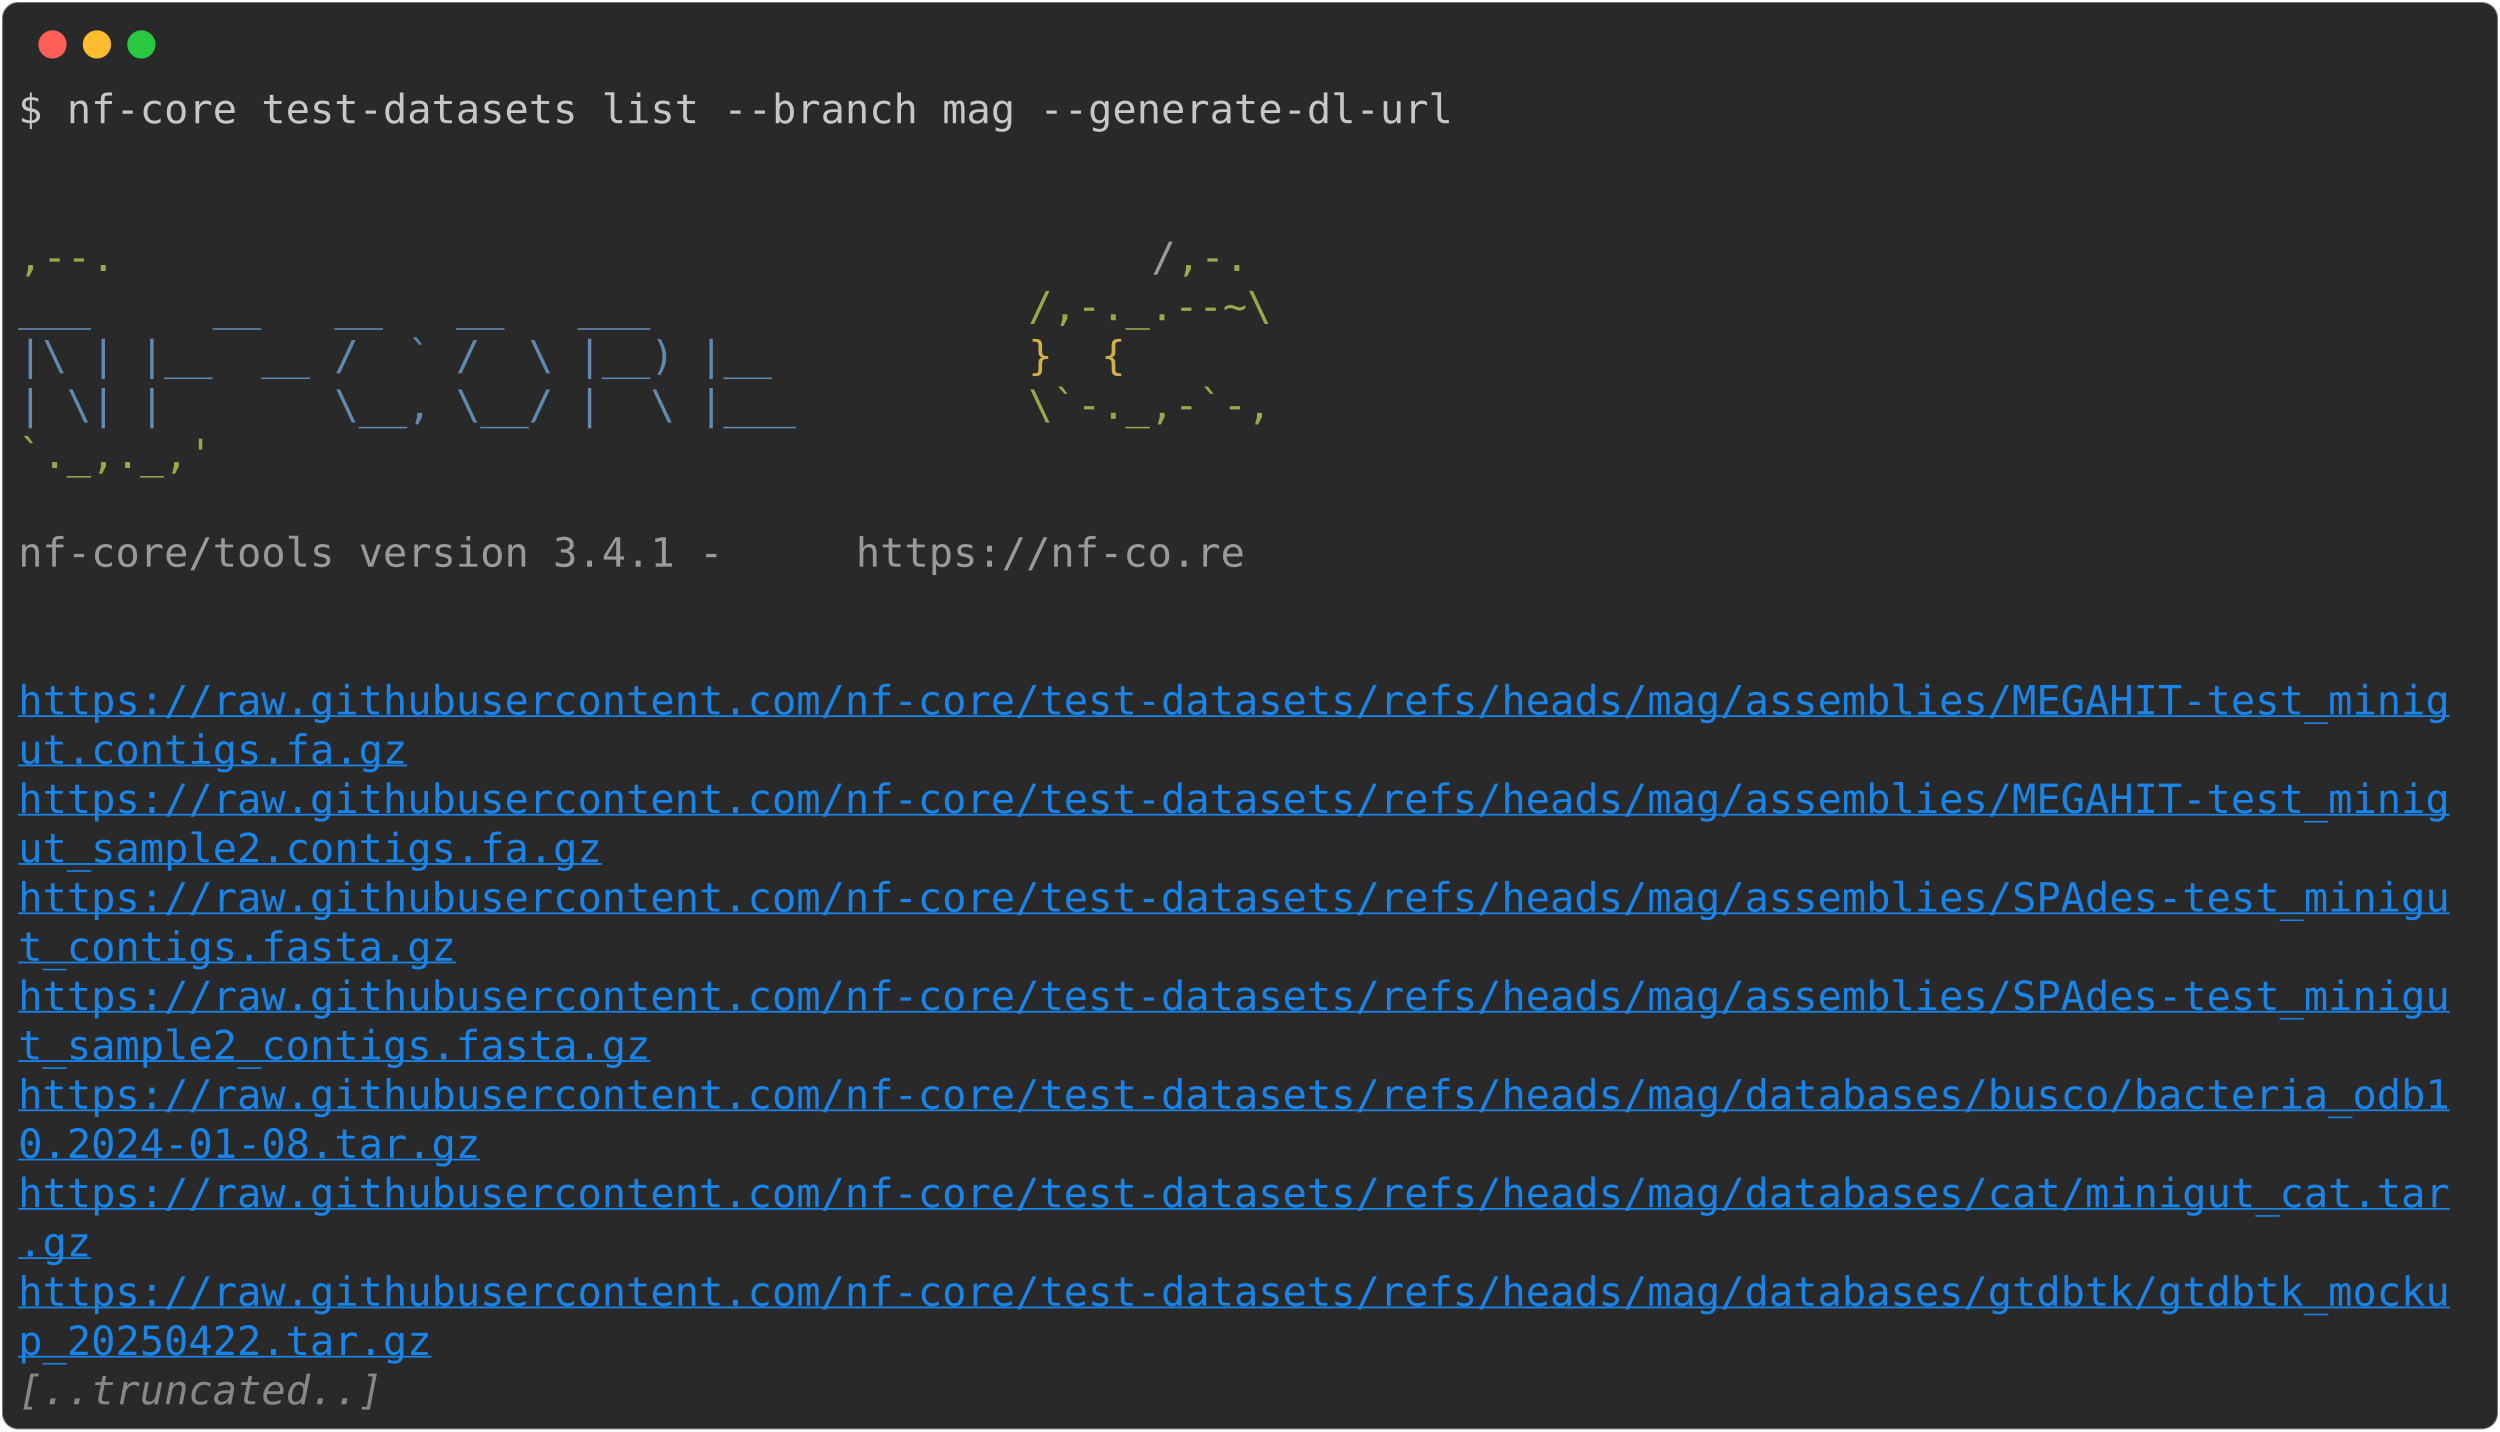
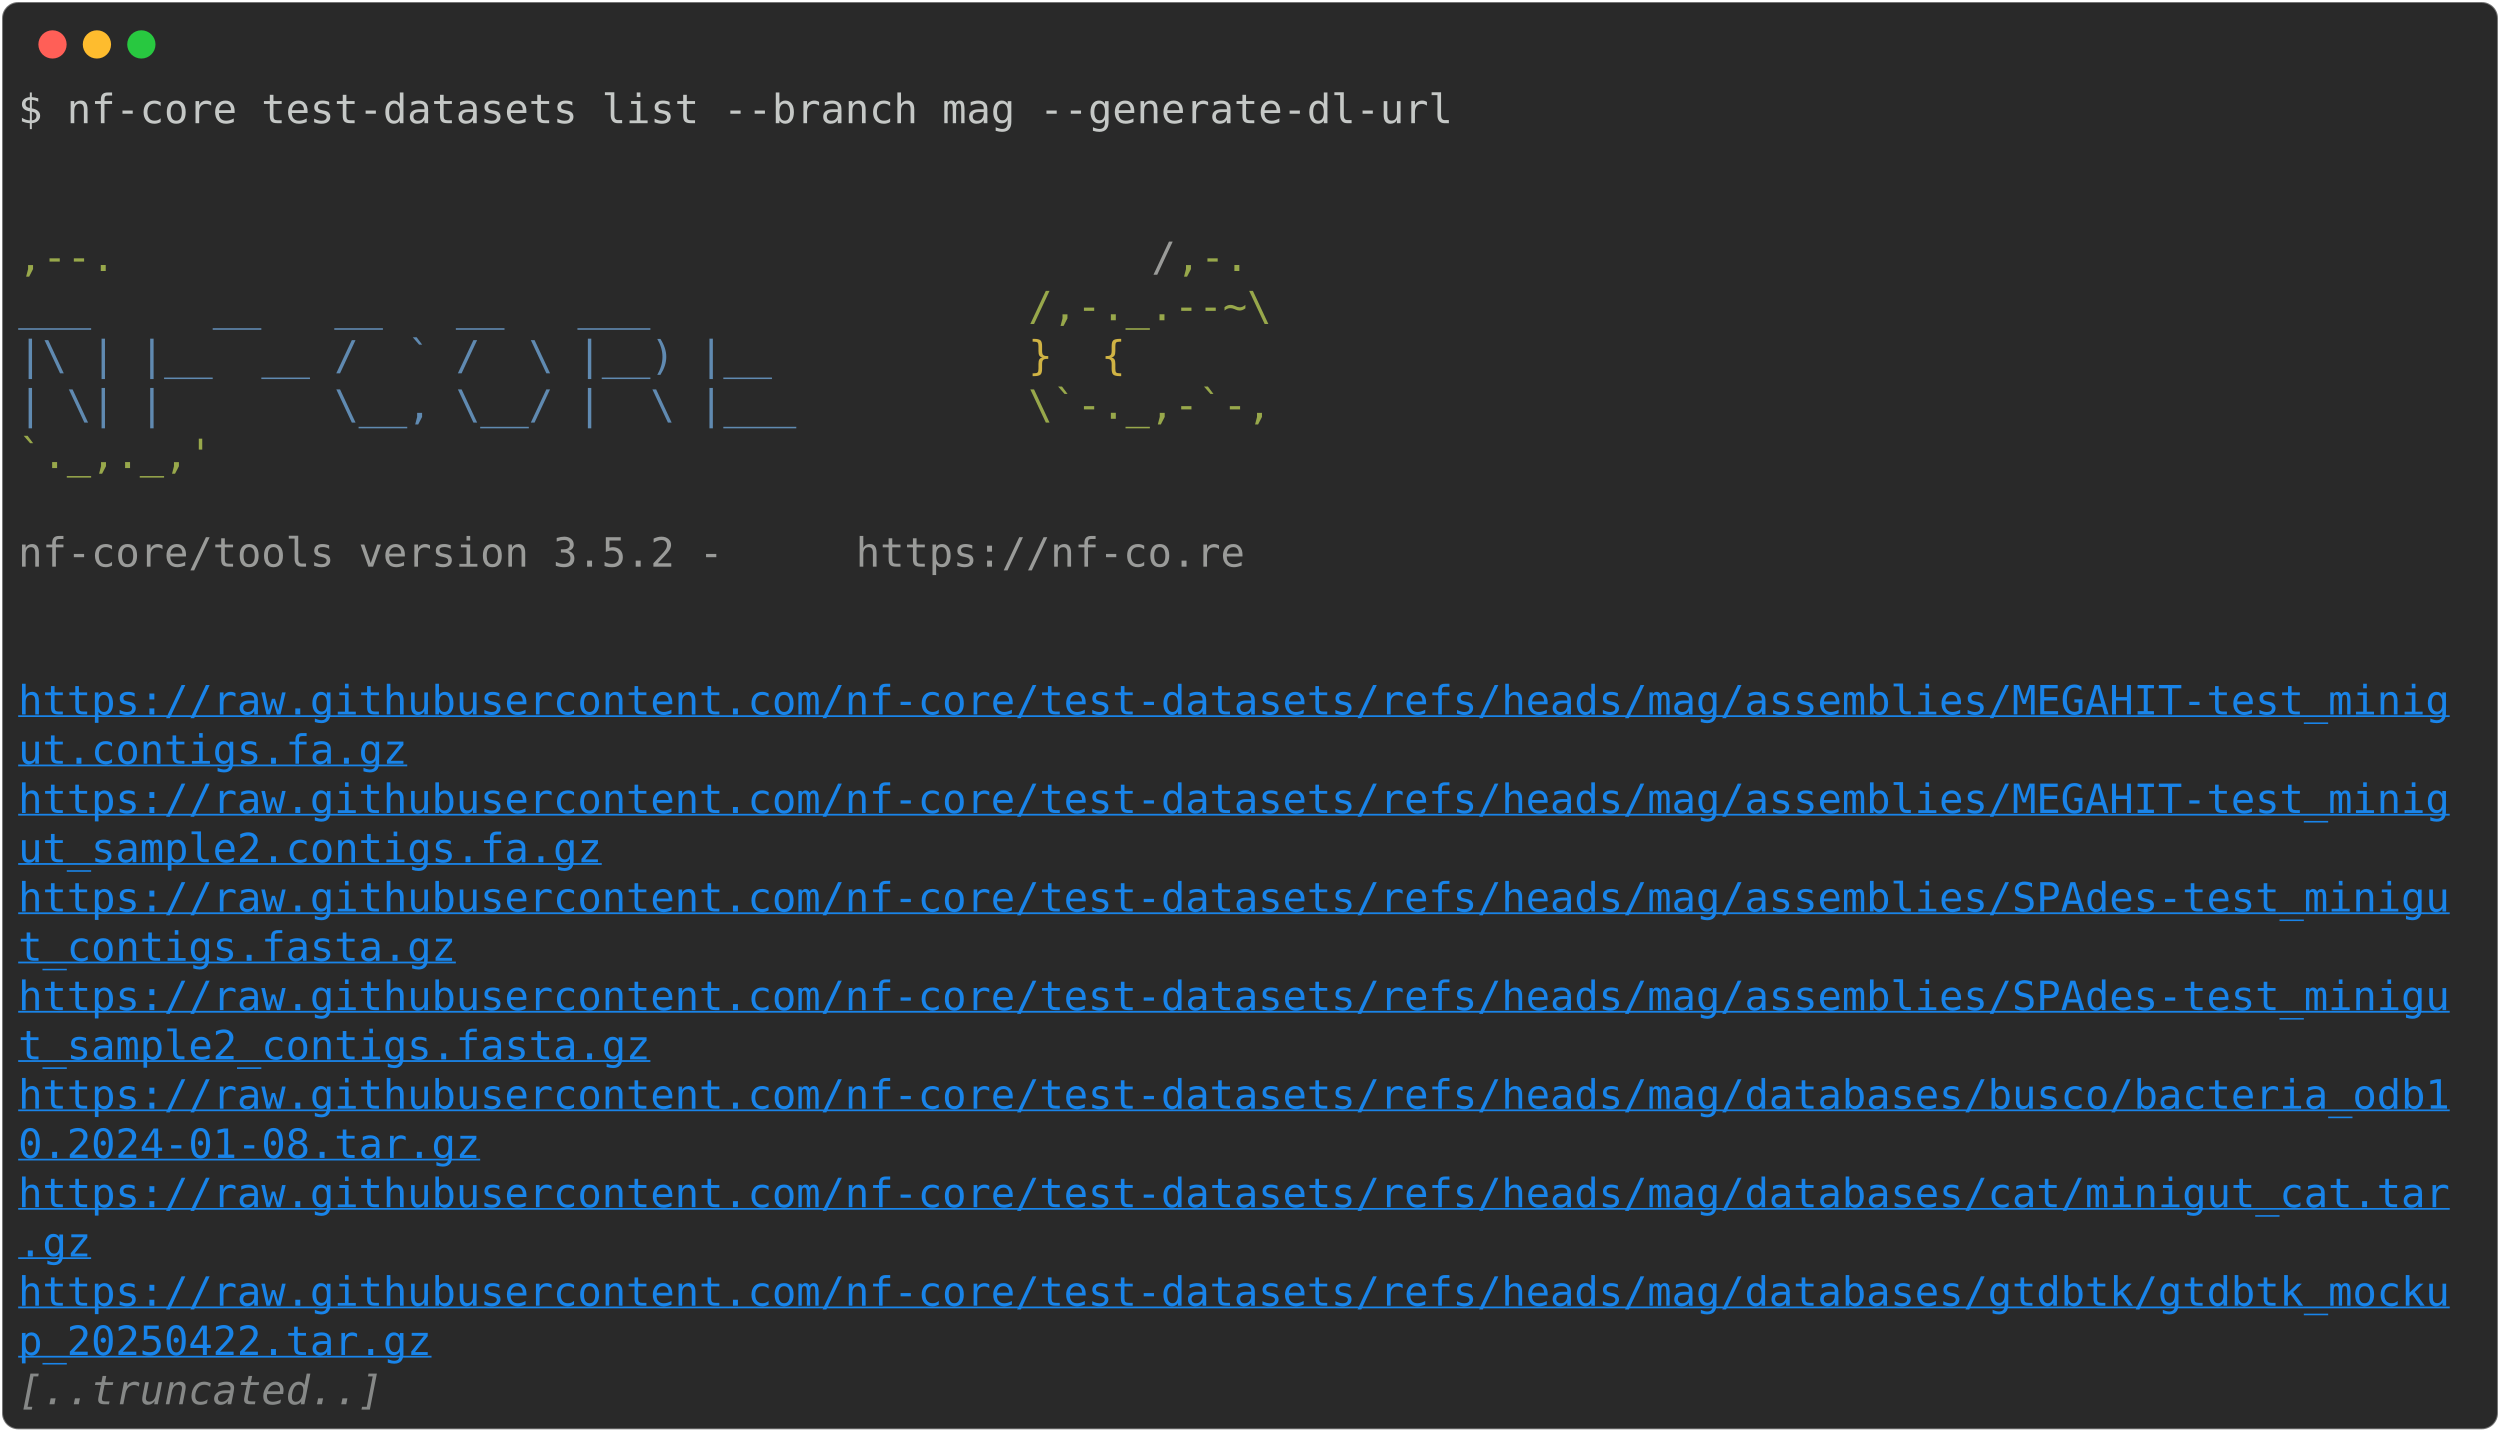
<svg xmlns="http://www.w3.org/2000/svg" class="rich-terminal" viewBox="0 0 1238 708.8">
  <style>

    @font-face {
        font-family: "Fira Code";
        src: local("FiraCode-Regular"),
                url("https://cdnjs.cloudflare.com/ajax/libs/firacode/6.2.0/woff2/FiraCode-Regular.woff2") format("woff2"),
                url("https://cdnjs.cloudflare.com/ajax/libs/firacode/6.2.0/woff/FiraCode-Regular.woff") format("woff");
        font-style: normal;
        font-weight: 400;
    }
    @font-face {
        font-family: "Fira Code";
        src: local("FiraCode-Bold"),
                url("https://cdnjs.cloudflare.com/ajax/libs/firacode/6.2.0/woff2/FiraCode-Bold.woff2") format("woff2"),
                url("https://cdnjs.cloudflare.com/ajax/libs/firacode/6.2.0/woff/FiraCode-Bold.woff") format("woff");
        font-style: bold;
        font-weight: 700;
    }

-     .terminal-1150806229-matrix {
+     .terminal-1490544855-matrix {
        font-family: Fira Code, monospace;
        font-size: 20px;
        line-height: 24.4px;
        font-variant-east-asian: full-width;
    }

-     .terminal-1150806229-title {
+     .terminal-1490544855-title {
        font-size: 18px;
        font-weight: bold;
        font-family: arial;
    }

-     .terminal-1150806229-r1 { fill: #c5c8c6 }
- .terminal-1150806229-r2 { fill: #98a84b }
- .terminal-1150806229-r3 { fill: #9a9b99 }
- .terminal-1150806229-r4 { fill: #608ab1 }
- .terminal-1150806229-r5 { fill: #d0b344 }
- .terminal-1150806229-r6 { fill: #1984e9;text-decoration: underline; }
- .terminal-1150806229-r7 { fill: #868887;font-style: italic; }
+     .terminal-1490544855-r1 { fill: #c5c8c6 }
+ .terminal-1490544855-r2 { fill: #98a84b }
+ .terminal-1490544855-r3 { fill: #9a9b99 }
+ .terminal-1490544855-r4 { fill: #608ab1 }
+ .terminal-1490544855-r5 { fill: #d0b344 }
+ .terminal-1490544855-r6 { fill: #1984e9;text-decoration: underline; }
+ .terminal-1490544855-r7 { fill: #868887;font-style: italic; }
    </style>
  <defs>
-     <clipPath id="terminal-1150806229-clip-terminal">
+     <clipPath id="terminal-1490544855-clip-terminal">
      <rect x="0" y="0" width="1219.0" height="657.8" />
    </clipPath>
-     <clipPath id="terminal-1150806229-line-0">
+     <clipPath id="terminal-1490544855-line-0">
      <rect x="0" y="1.5" width="1220" height="24.65" />
    </clipPath>
-     <clipPath id="terminal-1150806229-line-1">
+     <clipPath id="terminal-1490544855-line-1">
      <rect x="0" y="25.9" width="1220" height="24.65" />
    </clipPath>
-     <clipPath id="terminal-1150806229-line-2">
+     <clipPath id="terminal-1490544855-line-2">
      <rect x="0" y="50.3" width="1220" height="24.65" />
    </clipPath>
-     <clipPath id="terminal-1150806229-line-3">
+     <clipPath id="terminal-1490544855-line-3">
      <rect x="0" y="74.7" width="1220" height="24.65" />
    </clipPath>
-     <clipPath id="terminal-1150806229-line-4">
+     <clipPath id="terminal-1490544855-line-4">
      <rect x="0" y="99.1" width="1220" height="24.65" />
    </clipPath>
-     <clipPath id="terminal-1150806229-line-5">
+     <clipPath id="terminal-1490544855-line-5">
      <rect x="0" y="123.5" width="1220" height="24.65" />
    </clipPath>
-     <clipPath id="terminal-1150806229-line-6">
+     <clipPath id="terminal-1490544855-line-6">
      <rect x="0" y="147.9" width="1220" height="24.65" />
    </clipPath>
-     <clipPath id="terminal-1150806229-line-7">
+     <clipPath id="terminal-1490544855-line-7">
      <rect x="0" y="172.3" width="1220" height="24.65" />
    </clipPath>
-     <clipPath id="terminal-1150806229-line-8">
+     <clipPath id="terminal-1490544855-line-8">
      <rect x="0" y="196.7" width="1220" height="24.65" />
    </clipPath>
-     <clipPath id="terminal-1150806229-line-9">
+     <clipPath id="terminal-1490544855-line-9">
      <rect x="0" y="221.1" width="1220" height="24.65" />
    </clipPath>
-     <clipPath id="terminal-1150806229-line-10">
+     <clipPath id="terminal-1490544855-line-10">
      <rect x="0" y="245.5" width="1220" height="24.65" />
    </clipPath>
-     <clipPath id="terminal-1150806229-line-11">
+     <clipPath id="terminal-1490544855-line-11">
      <rect x="0" y="269.9" width="1220" height="24.65" />
    </clipPath>
-     <clipPath id="terminal-1150806229-line-12">
+     <clipPath id="terminal-1490544855-line-12">
      <rect x="0" y="294.3" width="1220" height="24.65" />
    </clipPath>
-     <clipPath id="terminal-1150806229-line-13">
+     <clipPath id="terminal-1490544855-line-13">
      <rect x="0" y="318.7" width="1220" height="24.65" />
    </clipPath>
-     <clipPath id="terminal-1150806229-line-14">
+     <clipPath id="terminal-1490544855-line-14">
      <rect x="0" y="343.1" width="1220" height="24.65" />
    </clipPath>
-     <clipPath id="terminal-1150806229-line-15">
+     <clipPath id="terminal-1490544855-line-15">
      <rect x="0" y="367.5" width="1220" height="24.65" />
    </clipPath>
-     <clipPath id="terminal-1150806229-line-16">
+     <clipPath id="terminal-1490544855-line-16">
      <rect x="0" y="391.9" width="1220" height="24.65" />
    </clipPath>
-     <clipPath id="terminal-1150806229-line-17">
+     <clipPath id="terminal-1490544855-line-17">
      <rect x="0" y="416.3" width="1220" height="24.65" />
    </clipPath>
-     <clipPath id="terminal-1150806229-line-18">
+     <clipPath id="terminal-1490544855-line-18">
      <rect x="0" y="440.7" width="1220" height="24.65" />
    </clipPath>
-     <clipPath id="terminal-1150806229-line-19">
+     <clipPath id="terminal-1490544855-line-19">
      <rect x="0" y="465.1" width="1220" height="24.65" />
    </clipPath>
-     <clipPath id="terminal-1150806229-line-20">
+     <clipPath id="terminal-1490544855-line-20">
      <rect x="0" y="489.5" width="1220" height="24.65" />
    </clipPath>
-     <clipPath id="terminal-1150806229-line-21">
+     <clipPath id="terminal-1490544855-line-21">
      <rect x="0" y="513.9" width="1220" height="24.65" />
    </clipPath>
-     <clipPath id="terminal-1150806229-line-22">
+     <clipPath id="terminal-1490544855-line-22">
      <rect x="0" y="538.3" width="1220" height="24.65" />
    </clipPath>
-     <clipPath id="terminal-1150806229-line-23">
+     <clipPath id="terminal-1490544855-line-23">
      <rect x="0" y="562.7" width="1220" height="24.65" />
    </clipPath>
-     <clipPath id="terminal-1150806229-line-24">
+     <clipPath id="terminal-1490544855-line-24">
      <rect x="0" y="587.1" width="1220" height="24.65" />
    </clipPath>
-     <clipPath id="terminal-1150806229-line-25">
+     <clipPath id="terminal-1490544855-line-25">
      <rect x="0" y="611.5" width="1220" height="24.65" />
    </clipPath>
  </defs>
  <rect fill="#292929" stroke="rgba(255,255,255,0.35)" stroke-width="1" x="1" y="1" width="1236" height="706.8" rx="8" />
  <g transform="translate(26,22)">
    <circle cx="0" cy="0" r="7" fill="#ff5f57" />
    <circle cx="22" cy="0" r="7" fill="#febc2e" />
    <circle cx="44" cy="0" r="7" fill="#28c840" />
  </g>
-   <g transform="translate(9, 41)" clip-path="url(#terminal-1150806229-clip-terminal)">
-     <g class="terminal-1150806229-matrix">
-       <text class="terminal-1150806229-r1" x="0" y="20" textLength="719.8" clip-path="url(#terminal-1150806229-line-0)">$ nf-core test-datasets list --branch mag --generate-dl-url</text>
-       <text class="terminal-1150806229-r1" x="1220" y="20" textLength="12.2" clip-path="url(#terminal-1150806229-line-0)">
- </text>
-       <text class="terminal-1150806229-r1" x="1220" y="44.4" textLength="12.2" clip-path="url(#terminal-1150806229-line-1)">
- </text>
-       <text class="terminal-1150806229-r1" x="1220" y="68.8" textLength="12.2" clip-path="url(#terminal-1150806229-line-2)">
- </text>
-       <text class="terminal-1150806229-r2" x="0" y="93.2" textLength="561.2" clip-path="url(#terminal-1150806229-line-3)">                                          ,--.</text>
-       <text class="terminal-1150806229-r3" x="561.2" y="93.2" textLength="12.2" clip-path="url(#terminal-1150806229-line-3)">/</text>
-       <text class="terminal-1150806229-r2" x="573.4" y="93.2" textLength="36.6" clip-path="url(#terminal-1150806229-line-3)">,-.</text>
-       <text class="terminal-1150806229-r1" x="1220" y="93.2" textLength="12.2" clip-path="url(#terminal-1150806229-line-3)">
- </text>
-       <text class="terminal-1150806229-r4" x="0" y="117.6" textLength="500.2" clip-path="url(#terminal-1150806229-line-4)">          ___     __   __   __   ___     </text>
-       <text class="terminal-1150806229-r2" x="500.2" y="117.6" textLength="134.2" clip-path="url(#terminal-1150806229-line-4)">/,-._.--~\ </text>
-       <text class="terminal-1150806229-r1" x="1220" y="117.6" textLength="12.2" clip-path="url(#terminal-1150806229-line-4)">
- </text>
-       <text class="terminal-1150806229-r4" x="0" y="142" textLength="500.2" clip-path="url(#terminal-1150806229-line-5)">    |\ | |__  __ /  ` /  \ |__) |__      </text>
-       <text class="terminal-1150806229-r5" x="500.2" y="142" textLength="85.4" clip-path="url(#terminal-1150806229-line-5)">   }  {</text>
-       <text class="terminal-1150806229-r1" x="1220" y="142" textLength="12.2" clip-path="url(#terminal-1150806229-line-5)">
- </text>
-       <text class="terminal-1150806229-r4" x="0" y="166.4" textLength="500.2" clip-path="url(#terminal-1150806229-line-6)">    | \| |       \__, \__/ |  \ |___     </text>
-       <text class="terminal-1150806229-r2" x="500.2" y="166.4" textLength="122" clip-path="url(#terminal-1150806229-line-6)">\`-._,-`-,</text>
-       <text class="terminal-1150806229-r1" x="1220" y="166.4" textLength="12.2" clip-path="url(#terminal-1150806229-line-6)">
- </text>
-       <text class="terminal-1150806229-r2" x="0" y="190.8" textLength="610" clip-path="url(#terminal-1150806229-line-7)">                                          `._,._,'</text>
-       <text class="terminal-1150806229-r1" x="1220" y="190.8" textLength="12.2" clip-path="url(#terminal-1150806229-line-7)">
- </text>
-       <text class="terminal-1150806229-r1" x="1220" y="215.2" textLength="12.2" clip-path="url(#terminal-1150806229-line-8)">
- </text>
-       <text class="terminal-1150806229-r3" x="0" y="239.6" textLength="414.8" clip-path="url(#terminal-1150806229-line-9)">    nf-core/tools version 3.4.1 - </text>
-       <text class="terminal-1150806229-r3" x="414.8" y="239.6" textLength="195.2" clip-path="url(#terminal-1150806229-line-9)">https://nf-co.re</text>
-       <text class="terminal-1150806229-r1" x="1220" y="239.6" textLength="12.2" clip-path="url(#terminal-1150806229-line-9)">
- </text>
-       <text class="terminal-1150806229-r1" x="1220" y="264" textLength="12.2" clip-path="url(#terminal-1150806229-line-10)">
- </text>
-       <text class="terminal-1150806229-r1" x="1220" y="288.4" textLength="12.2" clip-path="url(#terminal-1150806229-line-11)">
- </text>
-       <text class="terminal-1150806229-r6" x="0" y="312.8" textLength="1220" clip-path="url(#terminal-1150806229-line-12)">https://raw.githubusercontent.com/nf-core/test-datasets/refs/heads/mag/assemblies/MEGAHIT-test_minig</text>
-       <text class="terminal-1150806229-r1" x="1220" y="312.8" textLength="12.2" clip-path="url(#terminal-1150806229-line-12)">
- </text>
-       <text class="terminal-1150806229-r6" x="0" y="337.2" textLength="195.2" clip-path="url(#terminal-1150806229-line-13)">ut.contigs.fa.gz</text>
-       <text class="terminal-1150806229-r1" x="1220" y="337.2" textLength="12.2" clip-path="url(#terminal-1150806229-line-13)">
- </text>
-       <text class="terminal-1150806229-r6" x="0" y="361.6" textLength="1220" clip-path="url(#terminal-1150806229-line-14)">https://raw.githubusercontent.com/nf-core/test-datasets/refs/heads/mag/assemblies/MEGAHIT-test_minig</text>
-       <text class="terminal-1150806229-r1" x="1220" y="361.6" textLength="12.2" clip-path="url(#terminal-1150806229-line-14)">
- </text>
-       <text class="terminal-1150806229-r6" x="0" y="386" textLength="292.8" clip-path="url(#terminal-1150806229-line-15)">ut_sample2.contigs.fa.gz</text>
-       <text class="terminal-1150806229-r1" x="1220" y="386" textLength="12.2" clip-path="url(#terminal-1150806229-line-15)">
- </text>
-       <text class="terminal-1150806229-r6" x="0" y="410.4" textLength="1220" clip-path="url(#terminal-1150806229-line-16)">https://raw.githubusercontent.com/nf-core/test-datasets/refs/heads/mag/assemblies/SPAdes-test_minigu</text>
-       <text class="terminal-1150806229-r1" x="1220" y="410.4" textLength="12.2" clip-path="url(#terminal-1150806229-line-16)">
- </text>
-       <text class="terminal-1150806229-r6" x="0" y="434.8" textLength="219.6" clip-path="url(#terminal-1150806229-line-17)">t_contigs.fasta.gz</text>
-       <text class="terminal-1150806229-r1" x="1220" y="434.8" textLength="12.2" clip-path="url(#terminal-1150806229-line-17)">
- </text>
-       <text class="terminal-1150806229-r6" x="0" y="459.2" textLength="1220" clip-path="url(#terminal-1150806229-line-18)">https://raw.githubusercontent.com/nf-core/test-datasets/refs/heads/mag/assemblies/SPAdes-test_minigu</text>
-       <text class="terminal-1150806229-r1" x="1220" y="459.2" textLength="12.2" clip-path="url(#terminal-1150806229-line-18)">
- </text>
-       <text class="terminal-1150806229-r6" x="0" y="483.6" textLength="317.2" clip-path="url(#terminal-1150806229-line-19)">t_sample2_contigs.fasta.gz</text>
-       <text class="terminal-1150806229-r1" x="1220" y="483.6" textLength="12.2" clip-path="url(#terminal-1150806229-line-19)">
- </text>
-       <text class="terminal-1150806229-r6" x="0" y="508" textLength="1220" clip-path="url(#terminal-1150806229-line-20)">https://raw.githubusercontent.com/nf-core/test-datasets/refs/heads/mag/databases/busco/bacteria_odb1</text>
-       <text class="terminal-1150806229-r1" x="1220" y="508" textLength="12.2" clip-path="url(#terminal-1150806229-line-20)">
- </text>
-       <text class="terminal-1150806229-r6" x="0" y="532.4" textLength="231.8" clip-path="url(#terminal-1150806229-line-21)">0.2024-01-08.tar.gz</text>
-       <text class="terminal-1150806229-r1" x="1220" y="532.4" textLength="12.2" clip-path="url(#terminal-1150806229-line-21)">
- </text>
-       <text class="terminal-1150806229-r6" x="0" y="556.8" textLength="1220" clip-path="url(#terminal-1150806229-line-22)">https://raw.githubusercontent.com/nf-core/test-datasets/refs/heads/mag/databases/cat/minigut_cat.tar</text>
-       <text class="terminal-1150806229-r1" x="1220" y="556.8" textLength="12.2" clip-path="url(#terminal-1150806229-line-22)">
- </text>
-       <text class="terminal-1150806229-r6" x="0" y="581.2" textLength="36.6" clip-path="url(#terminal-1150806229-line-23)">.gz</text>
-       <text class="terminal-1150806229-r1" x="1220" y="581.2" textLength="12.2" clip-path="url(#terminal-1150806229-line-23)">
- </text>
-       <text class="terminal-1150806229-r6" x="0" y="605.6" textLength="1220" clip-path="url(#terminal-1150806229-line-24)">https://raw.githubusercontent.com/nf-core/test-datasets/refs/heads/mag/databases/gtdbtk/gtdbtk_mocku</text>
-       <text class="terminal-1150806229-r1" x="1220" y="605.6" textLength="12.2" clip-path="url(#terminal-1150806229-line-24)">
- </text>
-       <text class="terminal-1150806229-r6" x="0" y="630" textLength="207.4" clip-path="url(#terminal-1150806229-line-25)">p_20250422.tar.gz</text>
-       <text class="terminal-1150806229-r1" x="1220" y="630" textLength="12.2" clip-path="url(#terminal-1150806229-line-25)">
- </text>
-       <text class="terminal-1150806229-r7" x="0" y="654.4" textLength="183" clip-path="url(#terminal-1150806229-line-26)">[..truncated..]</text>
-       <text class="terminal-1150806229-r1" x="1220" y="654.4" textLength="12.2" clip-path="url(#terminal-1150806229-line-26)">
+   <g transform="translate(9, 41)" clip-path="url(#terminal-1490544855-clip-terminal)">
+     <g class="terminal-1490544855-matrix">
+       <text class="terminal-1490544855-r1" x="0" y="20" textLength="719.8" clip-path="url(#terminal-1490544855-line-0)">$ nf-core test-datasets list --branch mag --generate-dl-url</text>
+       <text class="terminal-1490544855-r1" x="1220" y="20" textLength="12.2" clip-path="url(#terminal-1490544855-line-0)">
+ </text>
+       <text class="terminal-1490544855-r1" x="1220" y="44.4" textLength="12.2" clip-path="url(#terminal-1490544855-line-1)">
+ </text>
+       <text class="terminal-1490544855-r1" x="1220" y="68.8" textLength="12.2" clip-path="url(#terminal-1490544855-line-2)">
+ </text>
+       <text class="terminal-1490544855-r2" x="0" y="93.2" textLength="561.2" clip-path="url(#terminal-1490544855-line-3)">                                          ,--.</text>
+       <text class="terminal-1490544855-r3" x="561.2" y="93.2" textLength="12.2" clip-path="url(#terminal-1490544855-line-3)">/</text>
+       <text class="terminal-1490544855-r2" x="573.4" y="93.2" textLength="36.6" clip-path="url(#terminal-1490544855-line-3)">,-.</text>
+       <text class="terminal-1490544855-r1" x="1220" y="93.2" textLength="12.2" clip-path="url(#terminal-1490544855-line-3)">
+ </text>
+       <text class="terminal-1490544855-r4" x="0" y="117.6" textLength="500.2" clip-path="url(#terminal-1490544855-line-4)">          ___     __   __   __   ___     </text>
+       <text class="terminal-1490544855-r2" x="500.2" y="117.6" textLength="134.2" clip-path="url(#terminal-1490544855-line-4)">/,-._.--~\ </text>
+       <text class="terminal-1490544855-r1" x="1220" y="117.6" textLength="12.2" clip-path="url(#terminal-1490544855-line-4)">
+ </text>
+       <text class="terminal-1490544855-r4" x="0" y="142" textLength="500.2" clip-path="url(#terminal-1490544855-line-5)">    |\ | |__  __ /  ` /  \ |__) |__      </text>
+       <text class="terminal-1490544855-r5" x="500.2" y="142" textLength="85.4" clip-path="url(#terminal-1490544855-line-5)">   }  {</text>
+       <text class="terminal-1490544855-r1" x="1220" y="142" textLength="12.2" clip-path="url(#terminal-1490544855-line-5)">
+ </text>
+       <text class="terminal-1490544855-r4" x="0" y="166.4" textLength="500.2" clip-path="url(#terminal-1490544855-line-6)">    | \| |       \__, \__/ |  \ |___     </text>
+       <text class="terminal-1490544855-r2" x="500.2" y="166.4" textLength="122" clip-path="url(#terminal-1490544855-line-6)">\`-._,-`-,</text>
+       <text class="terminal-1490544855-r1" x="1220" y="166.4" textLength="12.2" clip-path="url(#terminal-1490544855-line-6)">
+ </text>
+       <text class="terminal-1490544855-r2" x="0" y="190.8" textLength="610" clip-path="url(#terminal-1490544855-line-7)">                                          `._,._,'</text>
+       <text class="terminal-1490544855-r1" x="1220" y="190.8" textLength="12.2" clip-path="url(#terminal-1490544855-line-7)">
+ </text>
+       <text class="terminal-1490544855-r1" x="1220" y="215.2" textLength="12.2" clip-path="url(#terminal-1490544855-line-8)">
+ </text>
+       <text class="terminal-1490544855-r3" x="0" y="239.6" textLength="414.8" clip-path="url(#terminal-1490544855-line-9)">    nf-core/tools version 3.5.2 - </text>
+       <text class="terminal-1490544855-r3" x="414.8" y="239.6" textLength="195.2" clip-path="url(#terminal-1490544855-line-9)">https://nf-co.re</text>
+       <text class="terminal-1490544855-r1" x="1220" y="239.6" textLength="12.2" clip-path="url(#terminal-1490544855-line-9)">
+ </text>
+       <text class="terminal-1490544855-r1" x="1220" y="264" textLength="12.2" clip-path="url(#terminal-1490544855-line-10)">
+ </text>
+       <text class="terminal-1490544855-r1" x="1220" y="288.4" textLength="12.2" clip-path="url(#terminal-1490544855-line-11)">
+ </text>
+       <text class="terminal-1490544855-r6" x="0" y="312.8" textLength="1220" clip-path="url(#terminal-1490544855-line-12)">https://raw.githubusercontent.com/nf-core/test-datasets/refs/heads/mag/assemblies/MEGAHIT-test_minig</text>
+       <text class="terminal-1490544855-r1" x="1220" y="312.8" textLength="12.2" clip-path="url(#terminal-1490544855-line-12)">
+ </text>
+       <text class="terminal-1490544855-r6" x="0" y="337.2" textLength="195.2" clip-path="url(#terminal-1490544855-line-13)">ut.contigs.fa.gz</text>
+       <text class="terminal-1490544855-r1" x="1220" y="337.2" textLength="12.2" clip-path="url(#terminal-1490544855-line-13)">
+ </text>
+       <text class="terminal-1490544855-r6" x="0" y="361.6" textLength="1220" clip-path="url(#terminal-1490544855-line-14)">https://raw.githubusercontent.com/nf-core/test-datasets/refs/heads/mag/assemblies/MEGAHIT-test_minig</text>
+       <text class="terminal-1490544855-r1" x="1220" y="361.6" textLength="12.2" clip-path="url(#terminal-1490544855-line-14)">
+ </text>
+       <text class="terminal-1490544855-r6" x="0" y="386" textLength="292.8" clip-path="url(#terminal-1490544855-line-15)">ut_sample2.contigs.fa.gz</text>
+       <text class="terminal-1490544855-r1" x="1220" y="386" textLength="12.2" clip-path="url(#terminal-1490544855-line-15)">
+ </text>
+       <text class="terminal-1490544855-r6" x="0" y="410.4" textLength="1220" clip-path="url(#terminal-1490544855-line-16)">https://raw.githubusercontent.com/nf-core/test-datasets/refs/heads/mag/assemblies/SPAdes-test_minigu</text>
+       <text class="terminal-1490544855-r1" x="1220" y="410.4" textLength="12.2" clip-path="url(#terminal-1490544855-line-16)">
+ </text>
+       <text class="terminal-1490544855-r6" x="0" y="434.8" textLength="219.6" clip-path="url(#terminal-1490544855-line-17)">t_contigs.fasta.gz</text>
+       <text class="terminal-1490544855-r1" x="1220" y="434.8" textLength="12.2" clip-path="url(#terminal-1490544855-line-17)">
+ </text>
+       <text class="terminal-1490544855-r6" x="0" y="459.2" textLength="1220" clip-path="url(#terminal-1490544855-line-18)">https://raw.githubusercontent.com/nf-core/test-datasets/refs/heads/mag/assemblies/SPAdes-test_minigu</text>
+       <text class="terminal-1490544855-r1" x="1220" y="459.2" textLength="12.2" clip-path="url(#terminal-1490544855-line-18)">
+ </text>
+       <text class="terminal-1490544855-r6" x="0" y="483.6" textLength="317.2" clip-path="url(#terminal-1490544855-line-19)">t_sample2_contigs.fasta.gz</text>
+       <text class="terminal-1490544855-r1" x="1220" y="483.6" textLength="12.2" clip-path="url(#terminal-1490544855-line-19)">
+ </text>
+       <text class="terminal-1490544855-r6" x="0" y="508" textLength="1220" clip-path="url(#terminal-1490544855-line-20)">https://raw.githubusercontent.com/nf-core/test-datasets/refs/heads/mag/databases/busco/bacteria_odb1</text>
+       <text class="terminal-1490544855-r1" x="1220" y="508" textLength="12.2" clip-path="url(#terminal-1490544855-line-20)">
+ </text>
+       <text class="terminal-1490544855-r6" x="0" y="532.4" textLength="231.8" clip-path="url(#terminal-1490544855-line-21)">0.2024-01-08.tar.gz</text>
+       <text class="terminal-1490544855-r1" x="1220" y="532.4" textLength="12.2" clip-path="url(#terminal-1490544855-line-21)">
+ </text>
+       <text class="terminal-1490544855-r6" x="0" y="556.8" textLength="1220" clip-path="url(#terminal-1490544855-line-22)">https://raw.githubusercontent.com/nf-core/test-datasets/refs/heads/mag/databases/cat/minigut_cat.tar</text>
+       <text class="terminal-1490544855-r1" x="1220" y="556.8" textLength="12.2" clip-path="url(#terminal-1490544855-line-22)">
+ </text>
+       <text class="terminal-1490544855-r6" x="0" y="581.2" textLength="36.6" clip-path="url(#terminal-1490544855-line-23)">.gz</text>
+       <text class="terminal-1490544855-r1" x="1220" y="581.2" textLength="12.2" clip-path="url(#terminal-1490544855-line-23)">
+ </text>
+       <text class="terminal-1490544855-r6" x="0" y="605.6" textLength="1220" clip-path="url(#terminal-1490544855-line-24)">https://raw.githubusercontent.com/nf-core/test-datasets/refs/heads/mag/databases/gtdbtk/gtdbtk_mocku</text>
+       <text class="terminal-1490544855-r1" x="1220" y="605.6" textLength="12.2" clip-path="url(#terminal-1490544855-line-24)">
+ </text>
+       <text class="terminal-1490544855-r6" x="0" y="630" textLength="207.4" clip-path="url(#terminal-1490544855-line-25)">p_20250422.tar.gz</text>
+       <text class="terminal-1490544855-r1" x="1220" y="630" textLength="12.2" clip-path="url(#terminal-1490544855-line-25)">
+ </text>
+       <text class="terminal-1490544855-r7" x="0" y="654.4" textLength="183" clip-path="url(#terminal-1490544855-line-26)">[..truncated..]</text>
+       <text class="terminal-1490544855-r1" x="1220" y="654.4" textLength="12.2" clip-path="url(#terminal-1490544855-line-26)">
</text>
    </g>
  </g>
</svg>
